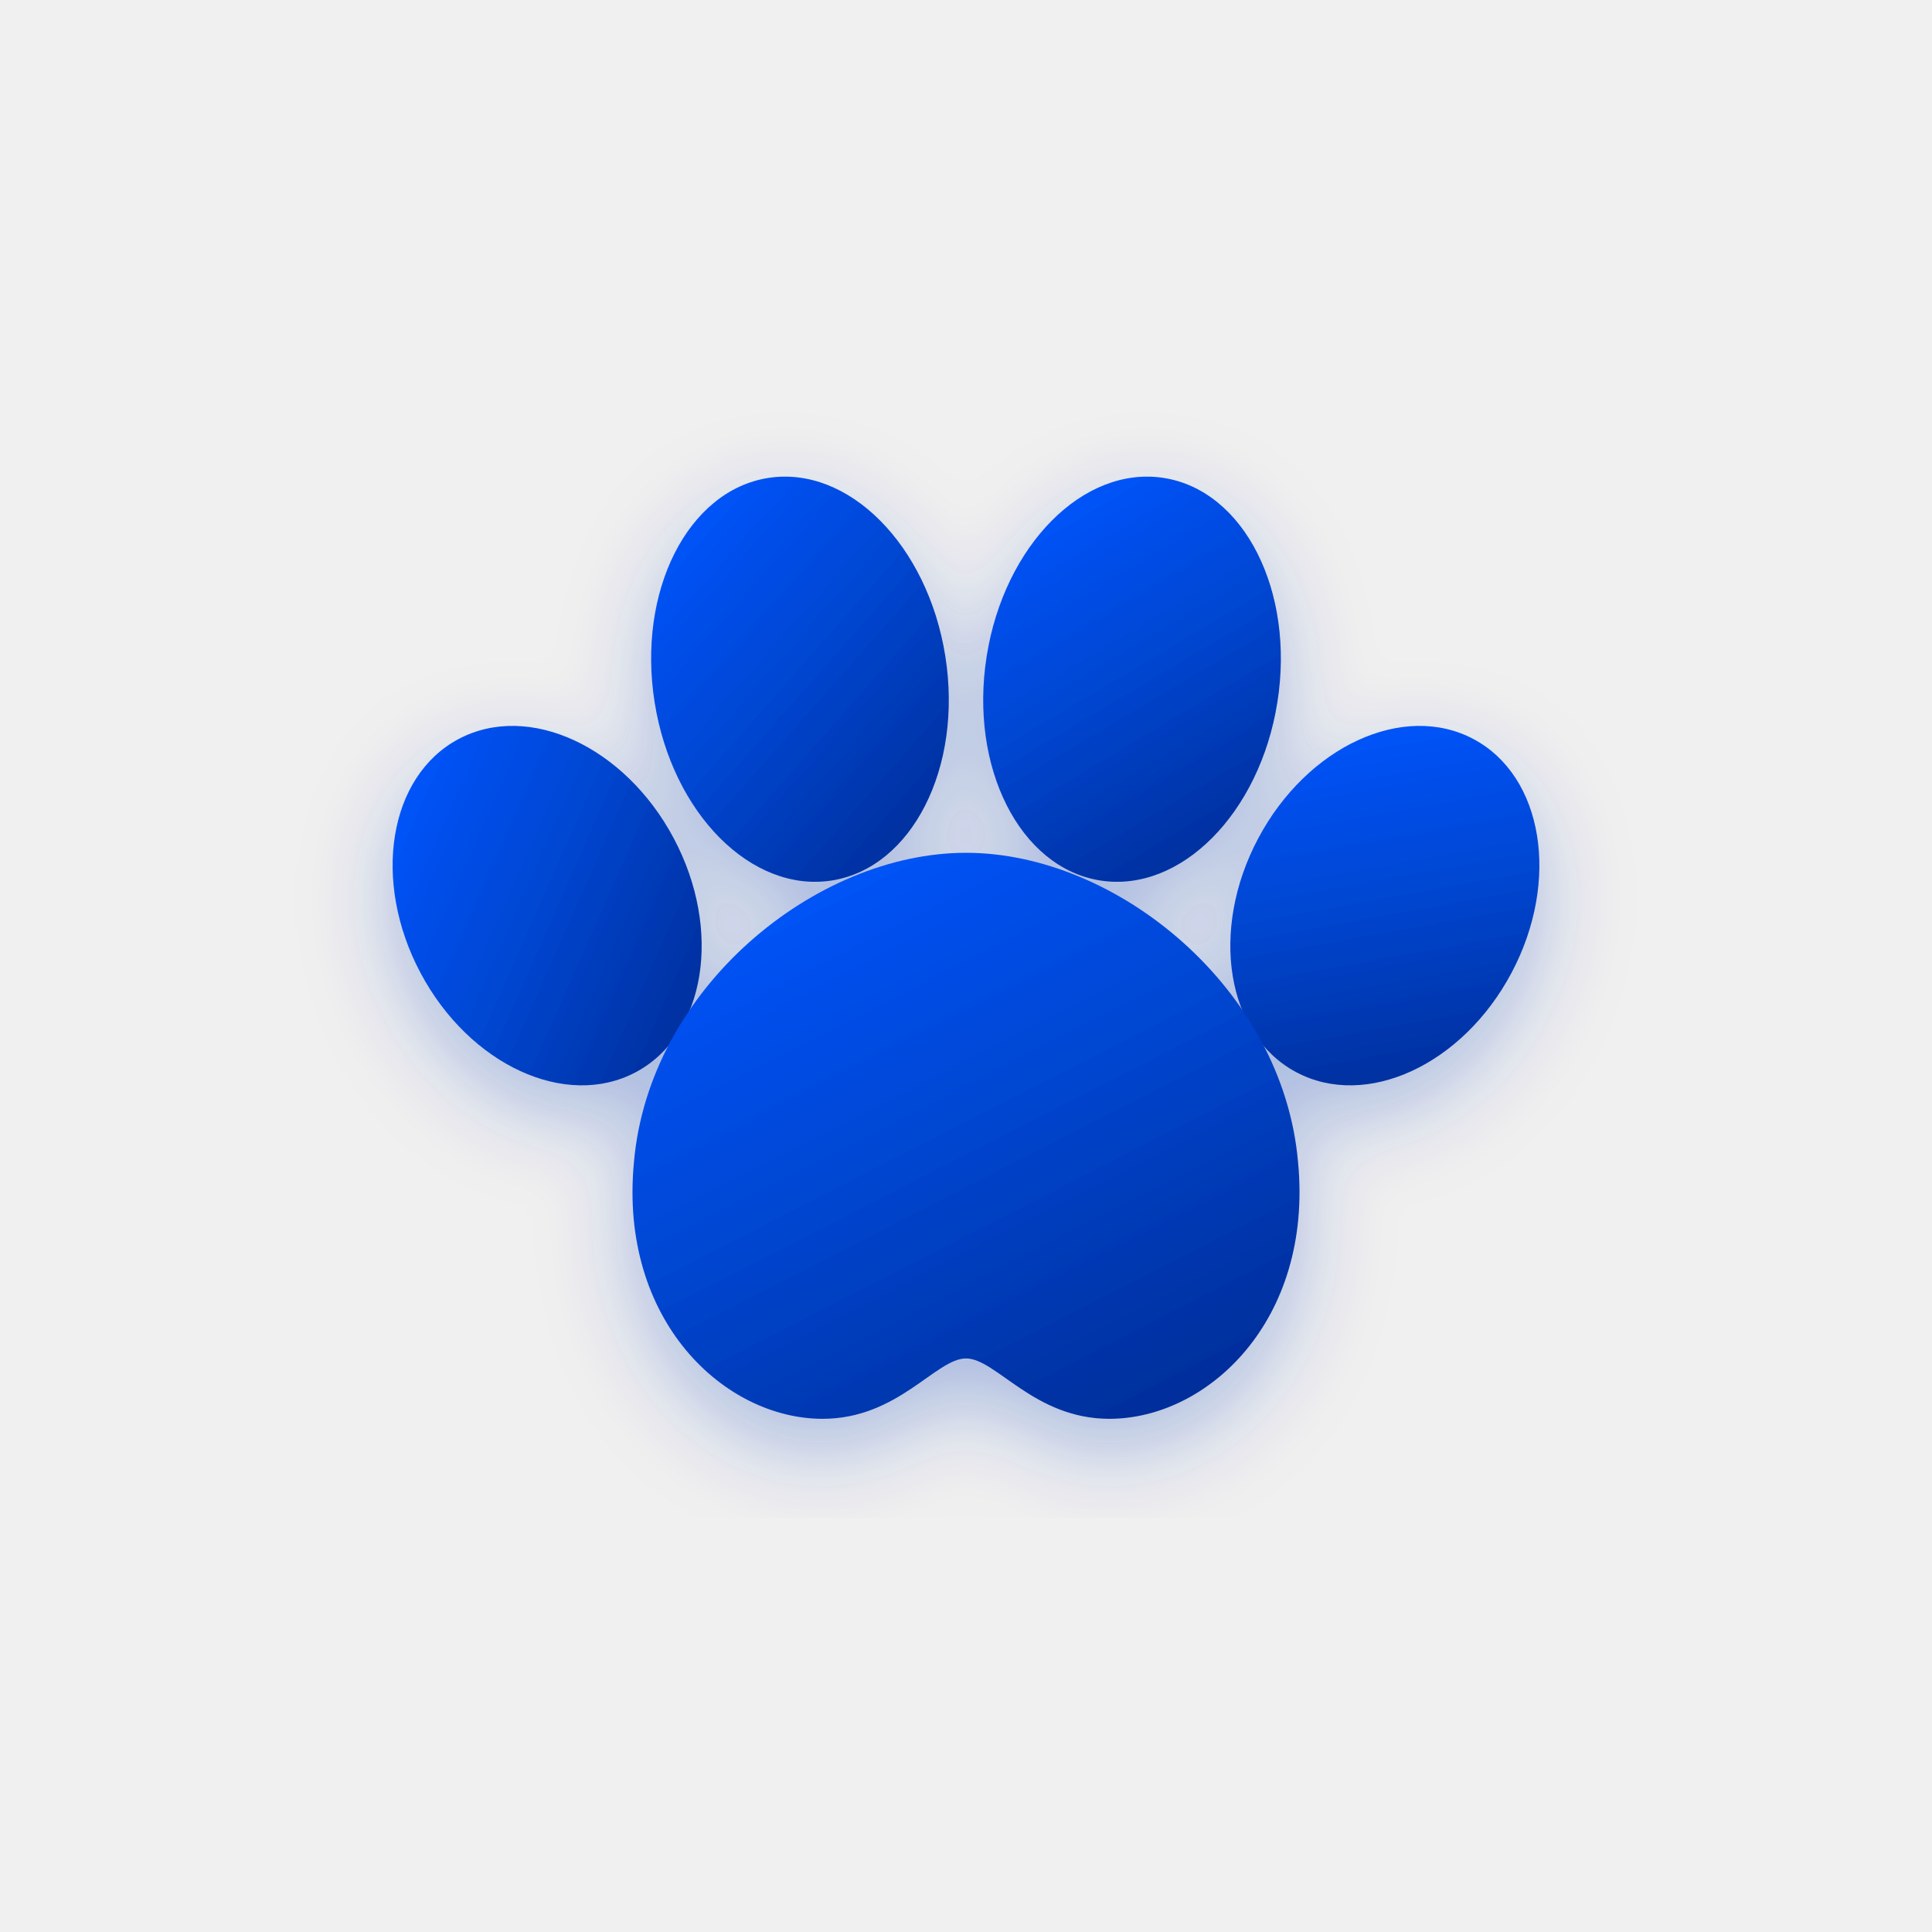
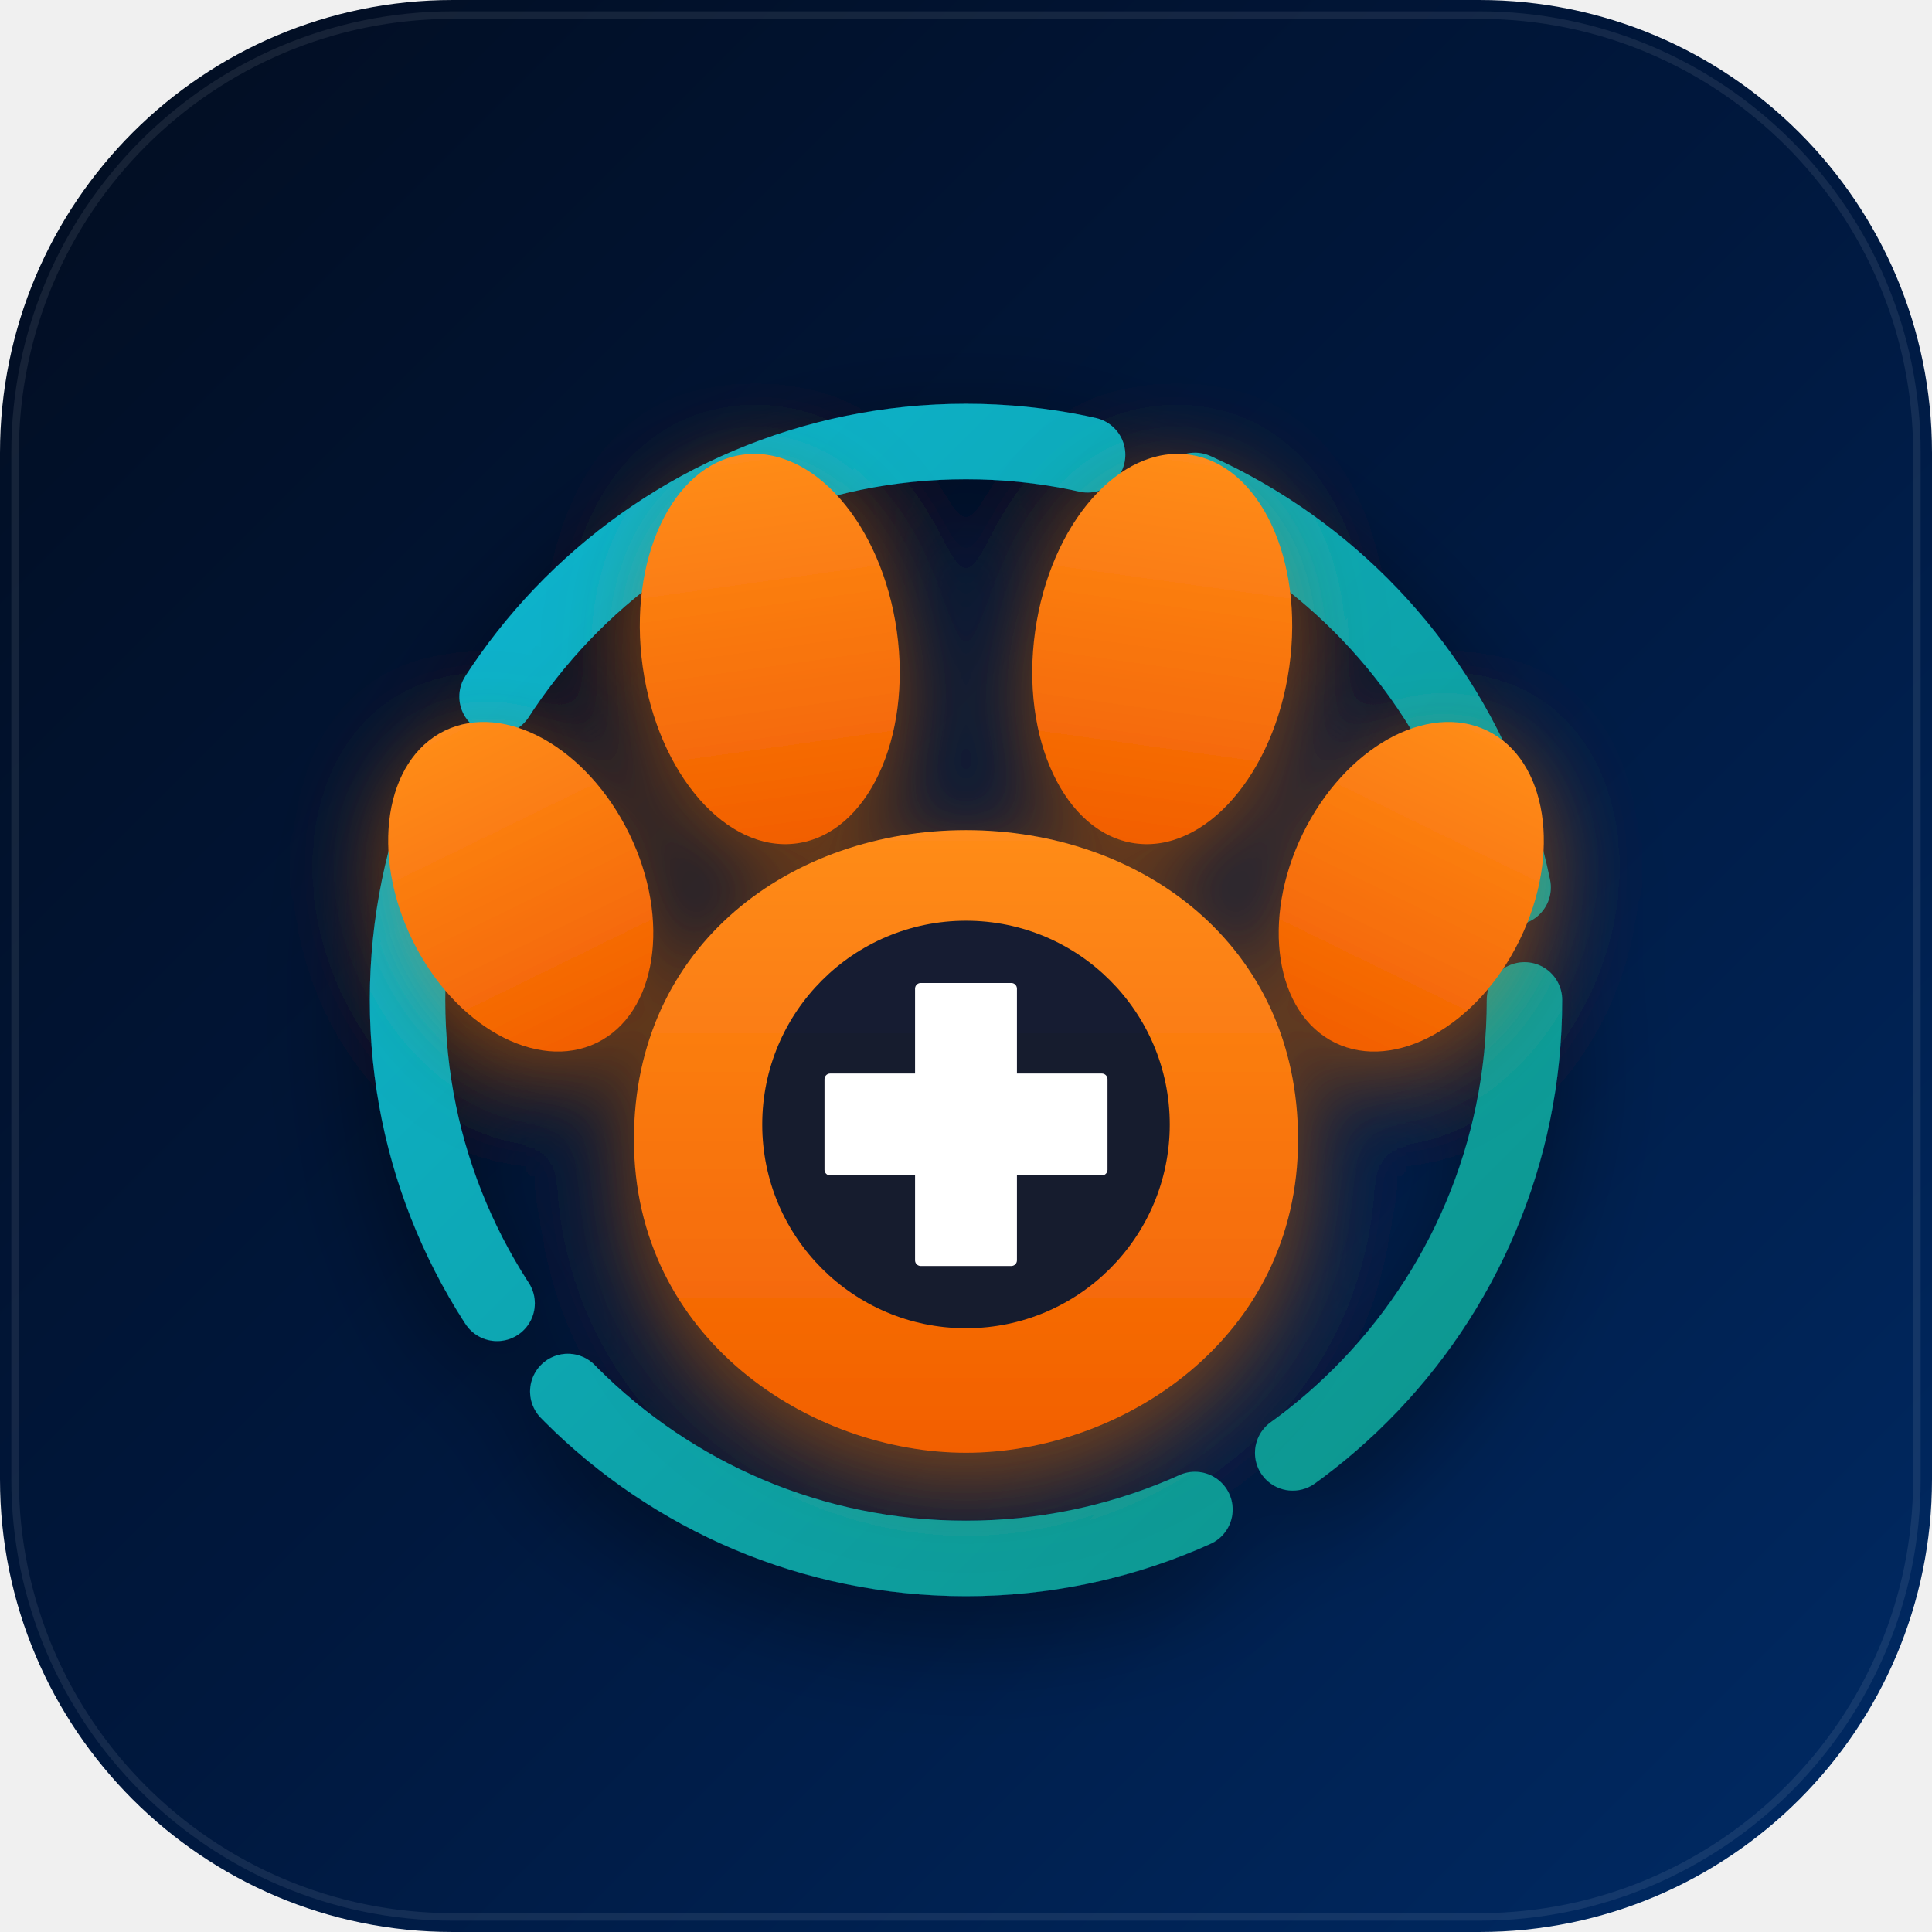
<svg xmlns="http://www.w3.org/2000/svg" viewBox="0 0 512 512" width="512" height="512">
  <defs>
-     <linearGradient id="pawBlue" x1="20%" y1="0%" x2="80%" y2="100%">
-       <stop offset="0%" stop-color="#0055ff" />
-       <stop offset="45%" stop-color="#0047d4" />
-       <stop offset="100%" stop-color="#002d99" />
+     <linearGradient id="bgGrad" x1="0%" y1="0%" x2="100%" y2="100%">
+       <stop offset="0%" stop-color="#020d20" />
+       <stop offset="50%" stop-color="#00183e" />
+       <stop offset="100%" stop-color="#002b66" />
    </linearGradient>
-     <linearGradient id="pawHighlight" x1="50%" y1="0%" x2="50%" y2="100%">
-       <stop offset="0%" stop-color="#3b82f6" stop-opacity="0.8" />
-       <stop offset="100%" stop-color="#003bb5" stop-opacity="0" />
+     <linearGradient id="pawOrange" x1="0%" y1="0%" x2="0%" y2="100%">
+       <stop offset="0%" stop-color="#ff8c1a" />
+       <stop offset="100%" stop-color="#f25f00" />
    </linearGradient>
-     <filter id="softGlow" x="-10%" y="-10%" width="120%" height="120%">
-       <feDropShadow dx="0" dy="8" stdDeviation="12" flood-color="#0038b8" flood-opacity="0.3" />
+     <linearGradient id="tealGrad" x1="0%" y1="0%" x2="100%" y2="100%">
+       <stop offset="0%" stop-color="#06b6d4" />
+       <stop offset="100%" stop-color="#0d9488" />
+     </linearGradient>
+     <filter id="pawGlow" x="-20%" y="-20%" width="140%" height="140%">
+       <feDropShadow dx="0" dy="6" stdDeviation="12" flood-color="#ff7a00" flood-opacity="0.35" />
+     </filter>
+     <filter id="subtleShadow" x="-20%" y="-20%" width="140%" height="140%">
+       <feDropShadow dx="0" dy="8" stdDeviation="14" flood-color="#000000" flood-opacity="0.5" />
    </filter>
  </defs>
-   <g filter="url(#softGlow)">
-     <ellipse cx="145" cy="240" rx="38" ry="50" transform="rotate(-28 145 240)" fill="url(#pawBlue)" />
-     <ellipse cx="212" cy="180" rx="39" ry="54" transform="rotate(-9 212 180)" fill="url(#pawBlue)" />
-     <ellipse cx="300" cy="180" rx="39" ry="54" transform="rotate(9 300 180)" fill="url(#pawBlue)" />
-     <ellipse cx="367" cy="240" rx="38" ry="50" transform="rotate(28 367 240)" fill="url(#pawBlue)" />
-     <path d="M 256 226              C 216 226, 172 262, 168 308              C 164 350, 192 376, 218 376              C 238 376, 248 360, 256 360              C 264 360, 274 376, 294 376              C 320 376, 348 350, 344 308              C 340 262, 296 226, 256 226 Z" fill="url(#pawBlue)" />
+   <rect width="512" height="512" rx="120" fill="url(#bgGrad)" />
+   <rect x="4" y="4" width="504" height="504" rx="116" fill="none" stroke="#ffffff" stroke-width="2" stroke-opacity="0.08" />
+   <g filter="url(#subtleShadow)">
+     <circle cx="256" cy="265" r="148" fill="none" stroke="url(#tealGrad)" stroke-width="20" stroke-linecap="round" stroke-dasharray="140 30 180 30" />
+     <g filter="url(#pawGlow)">
+       <ellipse cx="204" cy="172" rx="34" ry="52" transform="rotate(-8 204 172)" fill="url(#pawOrange)" />
+       <ellipse cx="308" cy="172" rx="34" ry="52" transform="rotate(8 308 172)" fill="url(#pawOrange)" />
+       <ellipse cx="138" cy="235" rx="32" ry="46" transform="rotate(-26 138 235)" fill="url(#pawOrange)" />
+       <ellipse cx="374" cy="235" rx="32" ry="46" transform="rotate(26 374 235)" fill="url(#pawOrange)" />
+       <path d="M 256 220                 C 210 220, 168 250, 168 302                 C 168 355, 215 385, 256 385                 C 297 385, 344 355, 344 302                 C 344 250, 302 220, 256 220 Z" fill="url(#pawOrange)" />
+     </g>
+     <g>
+       <circle cx="256" cy="298" r="54" fill="#001433" opacity="0.9" />
+       <path d="M 244 262 L 268 262 L 268 286 L 292 286 L 292 310 L 268 310 L 268 334 L 244 334 L 244 310 L 220 310 L 220 286 L 244 286 Z" fill="#ffffff" stroke="#ffffff" stroke-width="3" stroke-linejoin="round" />
+     </g>
  </g>
</svg>
